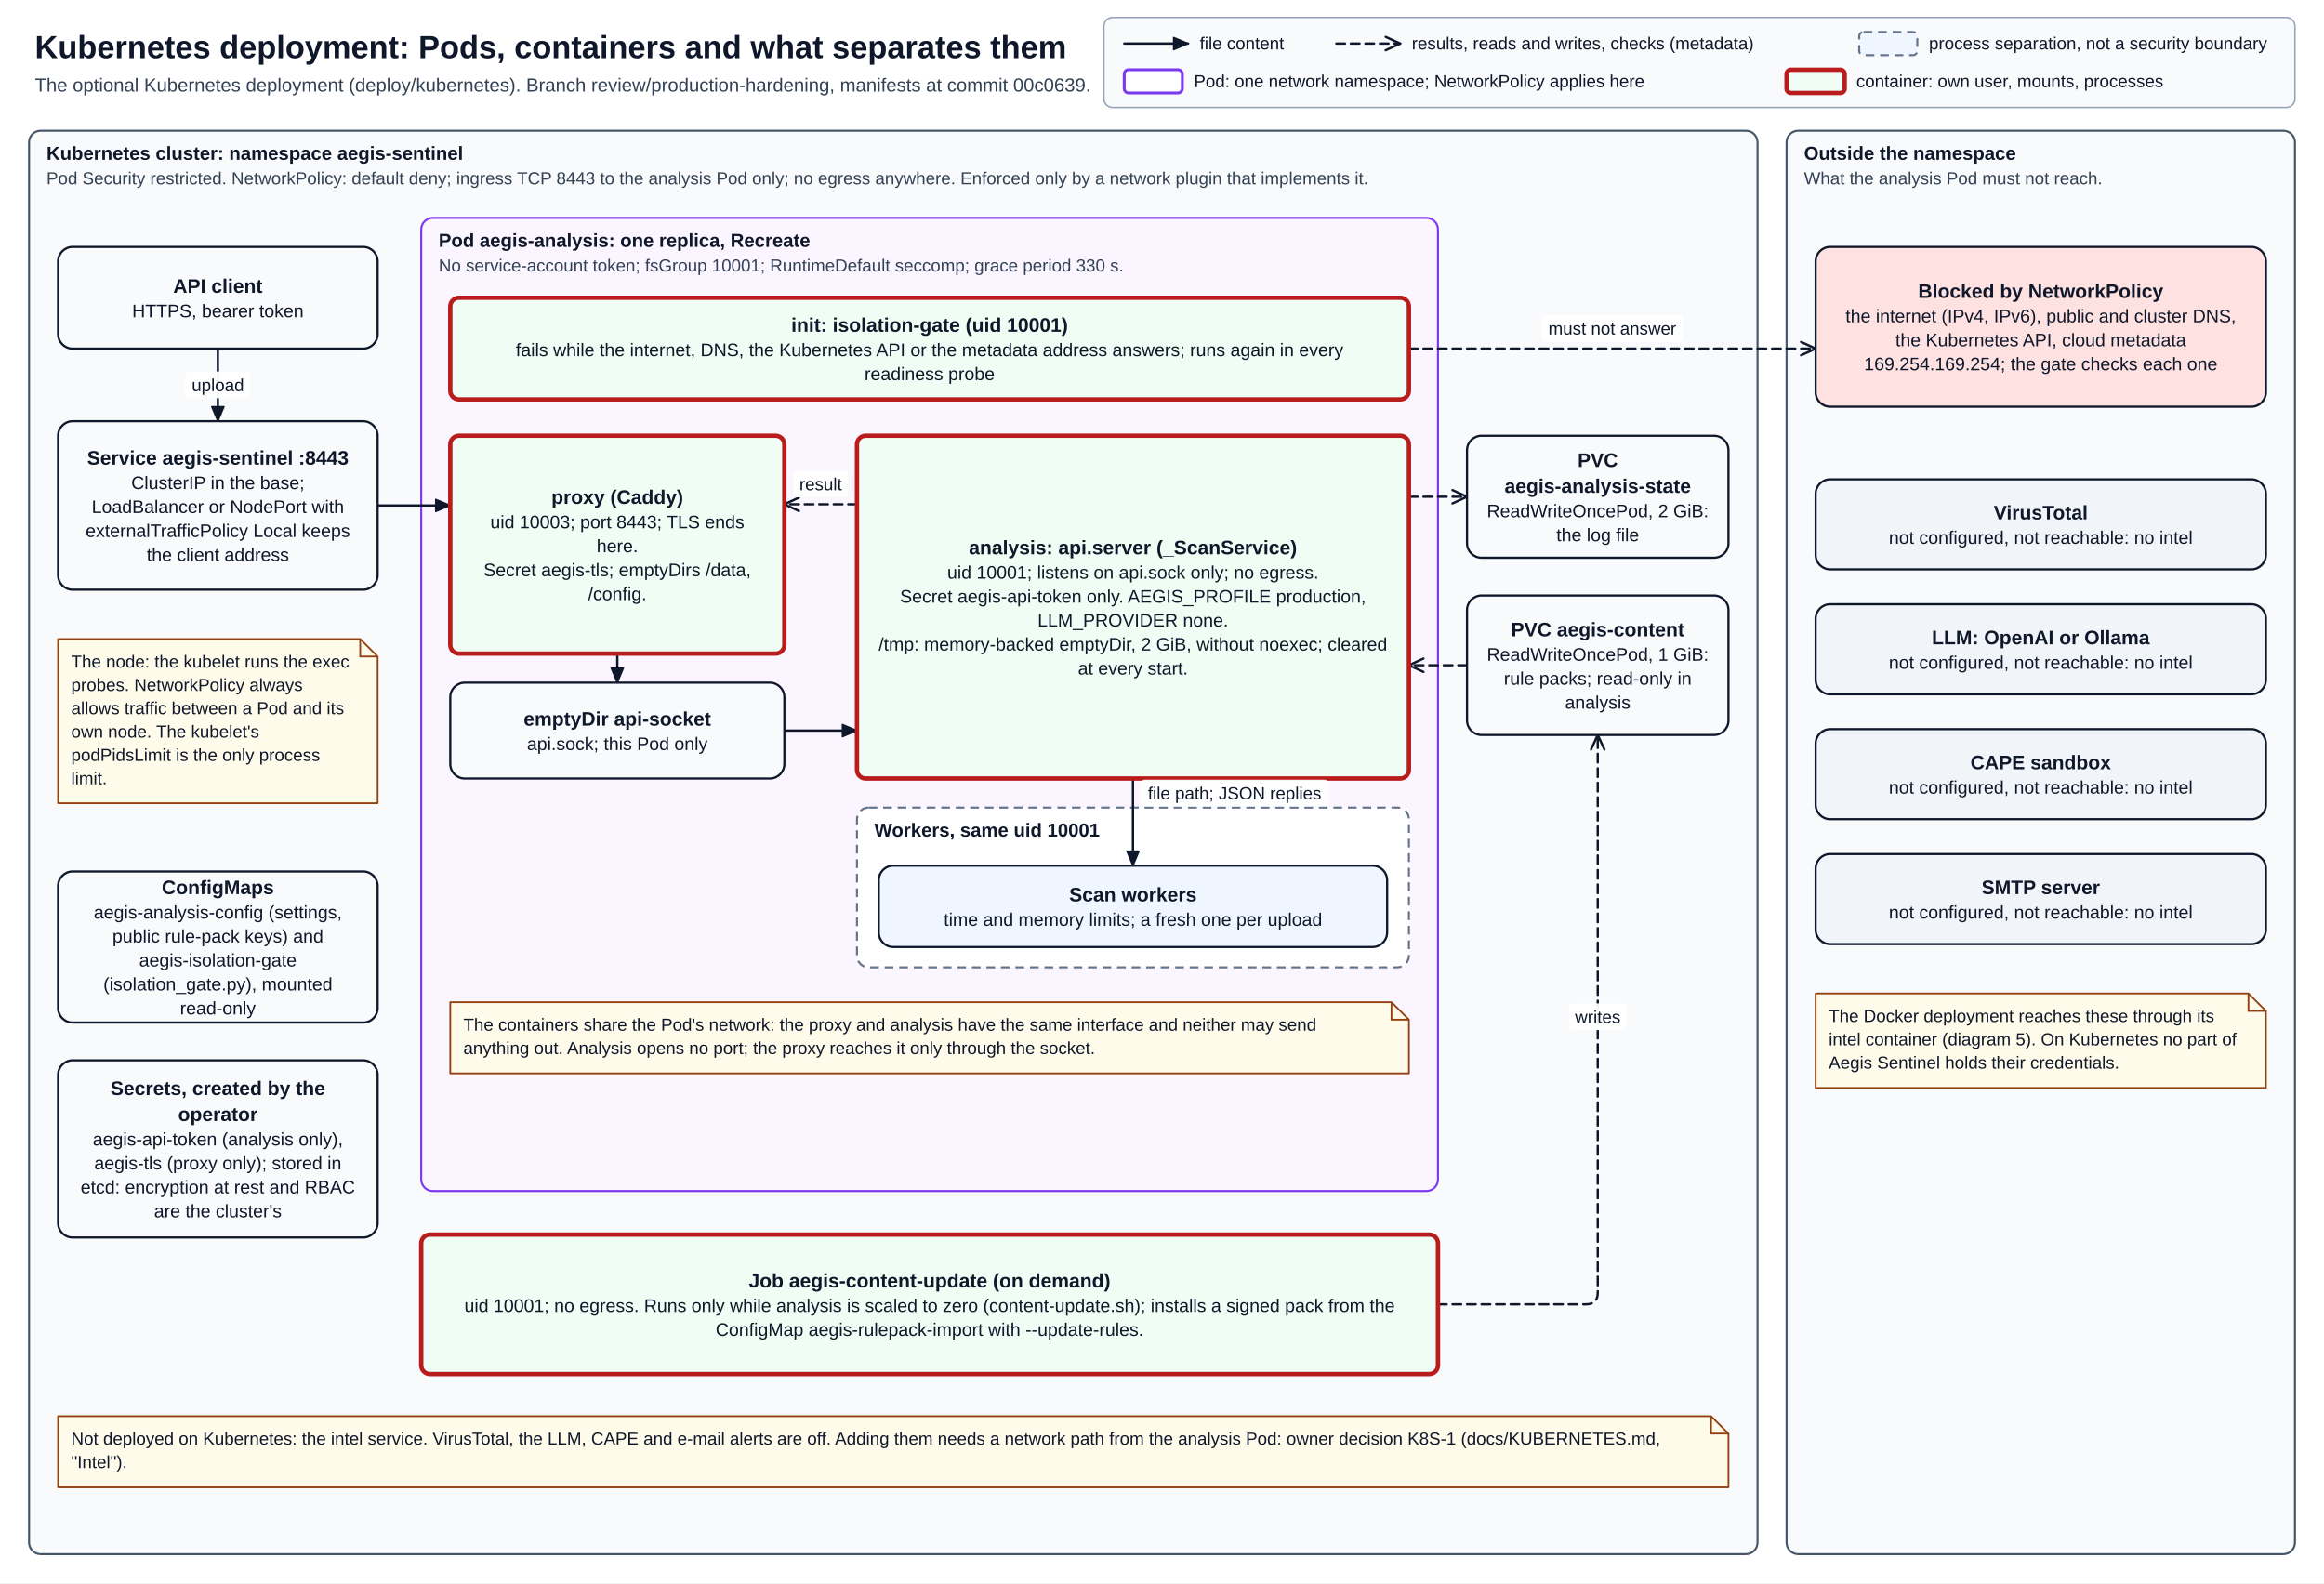
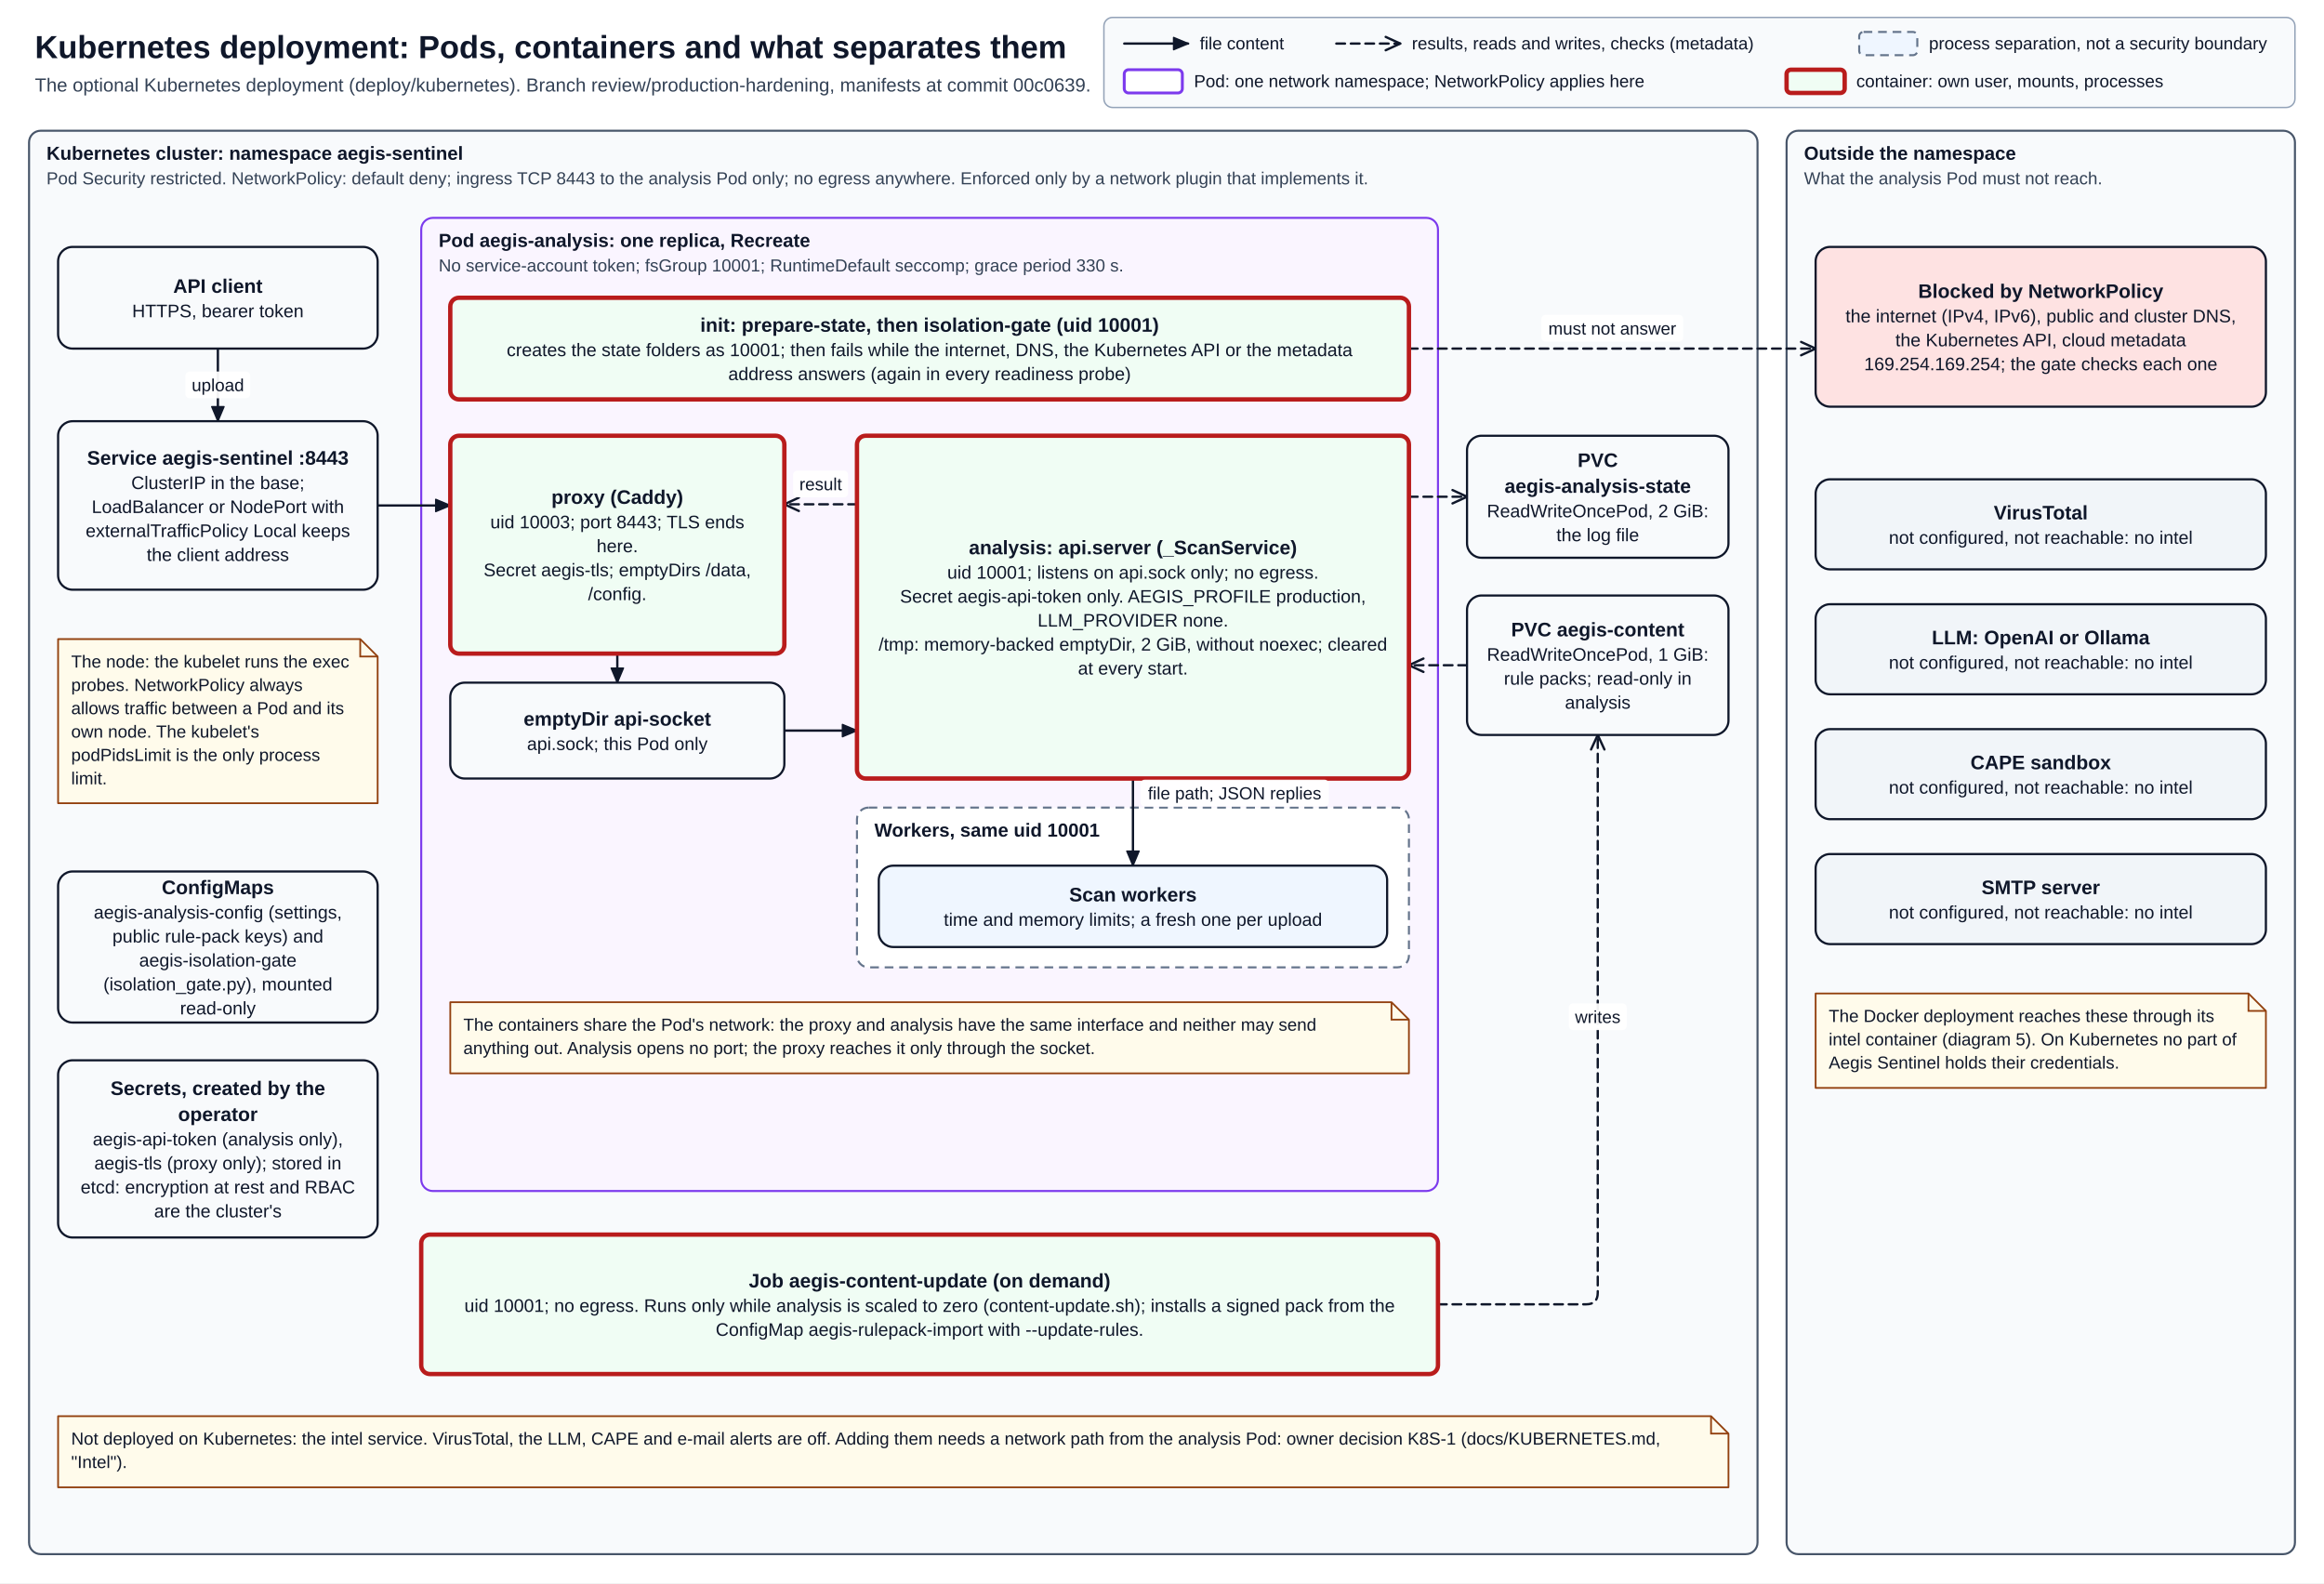
<svg xmlns="http://www.w3.org/2000/svg" id="d6" width="1600" height="1090" viewBox="0 0 1600 1090" role="img" aria-labelledby="d6-title d6-desc" font-family="Arial, Helvetica, 'Liberation Sans', sans-serif">
  <rect x="0" y="0" width="1600" height="1090" fill="#ffffff" />
  <g id="d6-frame">
    <rect x="760" y="12" width="820" height="62" fill="#f8fafc" rx="6" stroke="#94a3b8" stroke-width="1" />
    <rect x="1280" y="22" width="40" height="16" fill="#eff6ff" rx="3" stroke="#64748b" stroke-width="1.4" stroke-dasharray="6 4" />
    <rect x="774" y="48" width="40" height="16" fill="#ffffff" rx="3" stroke="#7c3aed" stroke-width="2" />
    <rect x="1230" y="48" width="40" height="16" fill="#f0fdf4" rx="3" stroke="#b91c1c" stroke-width="3" />
    <rect x="20" y="90" width="1190" height="980" fill="#f8fafc" rx="8" stroke="#475569" stroke-width="1.4" />
    <text x="32" y="110" font-size="13" fill="#0f172a" font-weight="700">Kubernetes cluster: namespace aegis-sentinel</text>
    <text x="32" y="126.9" font-size="12" fill="#334155">Pod Security restricted. NetworkPolicy: default deny; ingress TCP 8443 to the analysis Pod only; no egress anywhere. Enforced only by a network plugin that implements it.</text>
    <rect x="290" y="150" width="700" height="670" fill="#faf5ff" rx="8" stroke="#7c3aed" stroke-width="1.4" />
    <text x="302" y="170" font-size="13" fill="#0f172a" font-weight="700">Pod aegis-analysis: one replica, Recreate</text>
    <text x="302" y="186.9" font-size="12" fill="#334155">No service-account token; fsGroup 10001; RuntimeDefault seccomp; grace period 330 s.</text>
    <rect x="590" y="556" width="380" height="110" fill="#ffffff" rx="8" stroke="#64748b" stroke-width="1.4" stroke-dasharray="6 4" />
    <text x="602" y="576" font-size="13" fill="#0f172a" font-weight="700">Workers, same uid 10001</text>
    <rect x="1230" y="90" width="350" height="980" fill="#f8fafc" rx="8" stroke="#475569" stroke-width="1.4" />
    <text x="1242" y="110" font-size="13" fill="#0f172a" font-weight="700">Outside the namespace</text>
    <text x="1242" y="126.9" font-size="12" fill="#334155">What the analysis Pod must not reach.</text>
  </g>
  <g id="d6-edge">
    <path d="M774,30 L818,30" fill="none" stroke="#0f172a" stroke-width="1.6" stroke-linecap="round" stroke-linejoin="round" />
    <polygon points="818,30 808,34.2 808,25.8" fill="#0f172a" stroke="#0f172a" stroke-width="1" stroke-linejoin="round" />
    <path d="M920,30 L964,30" fill="none" stroke="#0f172a" stroke-width="1.6" stroke-linecap="round" stroke-linejoin="round" stroke-dasharray="6 4" />
    <polyline points="954,34.6 964,30 954,25.4" fill="none" stroke="#0f172a" stroke-width="1.6" stroke-linecap="round" stroke-linejoin="round" />
    <path d="M150,240 L150,290" fill="none" stroke="#0f172a" stroke-width="1.6" stroke-linecap="round" stroke-linejoin="round" />
    <polygon points="150,290 145.8,280 154.2,280" fill="#0f172a" stroke="#0f172a" stroke-width="1" stroke-linejoin="round" />
    <path d="M260,348 L310,348" fill="none" stroke="#0f172a" stroke-width="1.6" stroke-linecap="round" stroke-linejoin="round" />
    <polygon points="310,348 300,352.2 300,343.8" fill="#0f172a" stroke="#0f172a" stroke-width="1" stroke-linejoin="round" />
    <path d="M425,450 L425,470" fill="none" stroke="#0f172a" stroke-width="1.6" stroke-linecap="round" stroke-linejoin="round" />
    <polygon points="425,470 420.8,460 429.2,460" fill="#0f172a" stroke="#0f172a" stroke-width="1" stroke-linejoin="round" />
    <path d="M540,503 L590,503" fill="none" stroke="#0f172a" stroke-width="1.6" stroke-linecap="round" stroke-linejoin="round" />
    <polygon points="590,503 580,507.2 580,498.8" fill="#0f172a" stroke="#0f172a" stroke-width="1" stroke-linejoin="round" />
    <path d="M590,347.2 L540,347.2" fill="none" stroke="#0f172a" stroke-width="1.6" stroke-linecap="round" stroke-linejoin="round" stroke-dasharray="6 4" />
    <polyline points="550,342.6 540,347.2 550,351.8" fill="none" stroke="#0f172a" stroke-width="1.6" stroke-linecap="round" stroke-linejoin="round" />
    <path d="M780,536 L780,596" fill="none" stroke="#0f172a" stroke-width="1.6" stroke-linecap="round" stroke-linejoin="round" />
    <polygon points="780,596 775.8,586 784.2,586" fill="#0f172a" stroke="#0f172a" stroke-width="1" stroke-linejoin="round" />
    <path d="M970,342 L1010,342" fill="none" stroke="#0f172a" stroke-width="1.6" stroke-linecap="round" stroke-linejoin="round" stroke-dasharray="6 4" />
    <polyline points="1000,346.6 1010,342 1000,337.4" fill="none" stroke="#0f172a" stroke-width="1.6" stroke-linecap="round" stroke-linejoin="round" />
    <path d="M1010,458 L970,458" fill="none" stroke="#0f172a" stroke-width="1.6" stroke-linecap="round" stroke-linejoin="round" stroke-dasharray="6 4" />
    <polyline points="980,453.4 970,458 980,462.6" fill="none" stroke="#0f172a" stroke-width="1.6" stroke-linecap="round" stroke-linejoin="round" />
    <path d="M990,898 L1092,898 Q1100,898 1100,890 L1100,506" fill="none" stroke="#0f172a" stroke-width="1.6" stroke-linecap="round" stroke-linejoin="round" stroke-dasharray="6 4" />
    <polyline points="1104.6,516 1100,506 1095.4,516" fill="none" stroke="#0f172a" stroke-width="1.6" stroke-linecap="round" stroke-linejoin="round" />
    <path d="M970,240 L1250,240" fill="none" stroke="#0f172a" stroke-width="1.6" stroke-linecap="round" stroke-linejoin="round" stroke-dasharray="6 4" />
    <polyline points="1240,244.6 1250,240 1240,235.4" fill="none" stroke="#0f172a" stroke-width="1.6" stroke-linecap="round" stroke-linejoin="round" />
  </g>
  <g id="d6-node">
    <text x="826" y="34" font-size="12" fill="#0f172a">file content</text>
    <text x="972" y="34" font-size="12" fill="#0f172a">results, reads and writes, checks (metadata)</text>
    <text x="1328" y="34" font-size="12" fill="#0f172a">process separation, not a security boundary</text>
    <text x="822" y="60" font-size="12" fill="#0f172a">Pod: one network namespace; NetworkPolicy applies here</text>
    <text x="1278" y="60" font-size="12" fill="#0f172a">container: own user, mounts, processes</text>
    <rect x="40" y="170" width="220" height="70" fill="#f8fafc" rx="10" stroke="#0f172a" stroke-width="1.5" />
    <text x="150" y="201.6" font-size="13.5" fill="#0f172a" font-weight="700" text-anchor="middle">API client</text>
    <text x="150" y="218.4" font-size="12.5" fill="#0f172a" text-anchor="middle">HTTPS, bearer token</text>
    <rect x="40" y="290" width="220" height="116" fill="#f8fafc" rx="10" stroke="#0f172a" stroke-width="1.5" />
    <text x="150" y="319.9" font-size="13.5" fill="#0f172a" font-weight="700" text-anchor="middle">Service aegis-sentinel :8443</text>
    <text x="150" y="336.7" font-size="12.5" fill="#0f172a" text-anchor="middle">ClusterIP in the base;</text>
    <text x="150" y="353.2" font-size="12.5" fill="#0f172a" text-anchor="middle">LoadBalancer or NodePort with</text>
    <text x="150" y="369.7" font-size="12.5" fill="#0f172a" text-anchor="middle">externalTrafficPolicy Local keeps</text>
    <text x="150" y="386.2" font-size="12.5" fill="#0f172a" text-anchor="middle">the client address</text>
    <polygon points="40,440 248,440 260,452 260,553 40,553" fill="#fffbeb" stroke="#92400e" stroke-width="1.2" stroke-linejoin="round" />
    <polyline points="248,440 248,452 260,452" fill="none" stroke="#92400e" stroke-width="1.2" />
    <text x="49" y="459.6" font-size="12" fill="#0f172a">The node: the kubelet runs the exec</text>
    <text x="49" y="475.7" font-size="12" fill="#0f172a">probes. NetworkPolicy always</text>
    <text x="49" y="491.7" font-size="12" fill="#0f172a">allows traffic between a Pod and its</text>
    <text x="49" y="507.8" font-size="12" fill="#0f172a">own node. The kubelet's</text>
    <text x="49" y="523.9" font-size="12" fill="#0f172a">podPidsLimit is the only process</text>
    <text x="49" y="540" font-size="12" fill="#0f172a">limit.</text>
    <rect x="40" y="600" width="220" height="104" fill="#f8fafc" rx="10" stroke="#0f172a" stroke-width="1.5" />
    <text x="150" y="615.6" font-size="13.5" fill="#0f172a" font-weight="700" text-anchor="middle">ConfigMaps</text>
    <text x="150" y="632.4" font-size="12.5" fill="#0f172a" text-anchor="middle">aegis-analysis-config (settings,</text>
    <text x="150" y="648.9" font-size="12.5" fill="#0f172a" text-anchor="middle">public rule-pack keys) and</text>
    <text x="150" y="665.4" font-size="12.5" fill="#0f172a" text-anchor="middle">aegis-isolation-gate</text>
    <text x="150" y="681.9" font-size="12.5" fill="#0f172a" text-anchor="middle">(isolation_gate.py), mounted</text>
    <text x="150" y="698.4" font-size="12.5" fill="#0f172a" text-anchor="middle">read-only</text>
    <rect x="40" y="730" width="220" height="122" fill="#f8fafc" rx="10" stroke="#0f172a" stroke-width="1.5" />
    <text x="150" y="753.9" font-size="13.5" fill="#0f172a" font-weight="700" text-anchor="middle">Secrets, created by the</text>
    <text x="150" y="771.8" font-size="13.5" fill="#0f172a" font-weight="700" text-anchor="middle">operator</text>
    <text x="150" y="788.6" font-size="12.5" fill="#0f172a" text-anchor="middle">aegis-api-token (analysis only),</text>
    <text x="150" y="805.1" font-size="12.5" fill="#0f172a" text-anchor="middle">aegis-tls (proxy only); stored in</text>
    <text x="150" y="821.6" font-size="12.5" fill="#0f172a" text-anchor="middle">etcd: encryption at rest and RBAC</text>
    <text x="150" y="838.1" font-size="12.5" fill="#0f172a" text-anchor="middle">are the cluster's</text>
    <rect x="310" y="205" width="660" height="70" fill="#f0fdf4" rx="6" stroke="#b91c1c" stroke-width="3" />
-     <text x="640" y="228.4" font-size="13.5" fill="#0f172a" font-weight="700" text-anchor="middle">init: isolation-gate (uid 10001)</text>
-     <text x="640" y="245.2" font-size="12.5" fill="#0f172a" text-anchor="middle">fails while the internet, DNS, the Kubernetes API or the metadata address answers; runs again in every</text>
-     <text x="640" y="261.7" font-size="12.5" fill="#0f172a" text-anchor="middle">readiness probe</text>
+     <text x="640" y="228.4" font-size="13.5" fill="#0f172a" font-weight="700" text-anchor="middle">init: prepare-state, then isolation-gate (uid 10001)</text>
+     <text x="640" y="245.2" font-size="12.5" fill="#0f172a" text-anchor="middle">creates the state folders as 10001; then fails while the internet, DNS, the Kubernetes API or the metadata</text>
+     <text x="640" y="261.7" font-size="12.5" fill="#0f172a" text-anchor="middle">address answers (again in every readiness probe)</text>
    <rect x="310" y="300" width="230" height="150" fill="#f0fdf4" rx="6" stroke="#b91c1c" stroke-width="3" />
    <text x="425" y="346.9" font-size="13.5" fill="#0f172a" font-weight="700" text-anchor="middle">proxy (Caddy)</text>
    <text x="425" y="363.7" font-size="12.5" fill="#0f172a" text-anchor="middle">uid 10003; port 8443; TLS ends</text>
    <text x="425" y="380.2" font-size="12.5" fill="#0f172a" text-anchor="middle">here.</text>
    <text x="425" y="396.7" font-size="12.5" fill="#0f172a" text-anchor="middle">Secret aegis-tls; emptyDirs /data,</text>
    <text x="425" y="413.2" font-size="12.5" fill="#0f172a" text-anchor="middle">/config.</text>
    <rect x="310" y="470" width="230" height="66" fill="#f8fafc" rx="10" stroke="#0f172a" stroke-width="1.5" />
    <text x="425" y="499.6" font-size="13.5" fill="#0f172a" font-weight="700" text-anchor="middle">emptyDir api-socket</text>
    <text x="425" y="516.4" font-size="12.5" fill="#0f172a" text-anchor="middle">api.sock; this Pod only</text>
    <rect x="590" y="300" width="380" height="236" fill="#f0fdf4" rx="6" stroke="#b91c1c" stroke-width="3" />
    <text x="780" y="381.6" font-size="13.5" fill="#0f172a" font-weight="700" text-anchor="middle">analysis: api.server (_ScanService)</text>
    <text x="780" y="398.4" font-size="12.5" fill="#0f172a" text-anchor="middle">uid 10001; listens on api.sock only; no egress.</text>
    <text x="780" y="414.9" font-size="12.5" fill="#0f172a" text-anchor="middle">Secret aegis-api-token only. AEGIS_PROFILE production,</text>
    <text x="780" y="431.4" font-size="12.5" fill="#0f172a" text-anchor="middle">LLM_PROVIDER none.</text>
    <text x="780" y="447.9" font-size="12.5" fill="#0f172a" text-anchor="middle">/tmp: memory-backed emptyDir, 2 GiB, without noexec; cleared</text>
    <text x="780" y="464.4" font-size="12.5" fill="#0f172a" text-anchor="middle">at every start.</text>
    <rect x="605" y="596" width="350" height="56" fill="#eff6ff" rx="10" stroke="#0f172a" stroke-width="1.5" />
    <text x="780" y="620.6" font-size="13.5" fill="#0f172a" font-weight="700" text-anchor="middle">Scan workers</text>
    <text x="780" y="637.4" font-size="12.5" fill="#0f172a" text-anchor="middle">time and memory limits; a fresh one per upload</text>
    <polygon points="310,690 958,690 970,702 970,739 310,739" fill="#fffbeb" stroke="#92400e" stroke-width="1.2" stroke-linejoin="round" />
    <polyline points="958,690 958,702 970,702" fill="none" stroke="#92400e" stroke-width="1.2" />
    <text x="319" y="709.6" font-size="12" fill="#0f172a">The containers share the Pod's network: the proxy and analysis have the same interface and neither may send</text>
    <text x="319" y="725.7" font-size="12" fill="#0f172a">anything out. Analysis opens no port; the proxy reaches it only through the socket.</text>
    <rect x="1010" y="300" width="180" height="84" fill="#f8fafc" rx="10" stroke="#0f172a" stroke-width="1.5" />
    <text x="1100" y="321.5" font-size="13.5" fill="#0f172a" font-weight="700" text-anchor="middle">PVC</text>
    <text x="1100" y="339.3" font-size="13.5" fill="#0f172a" font-weight="700" text-anchor="middle">aegis-analysis-state</text>
    <text x="1100" y="356.1" font-size="12.5" fill="#0f172a" text-anchor="middle">ReadWriteOncePod, 2 GiB:</text>
    <text x="1100" y="372.6" font-size="12.5" fill="#0f172a" text-anchor="middle">the log file</text>
    <rect x="1010" y="410" width="180" height="96" fill="#f8fafc" rx="10" stroke="#0f172a" stroke-width="1.5" />
    <text x="1100" y="438.1" font-size="13.5" fill="#0f172a" font-weight="700" text-anchor="middle">PVC aegis-content</text>
    <text x="1100" y="454.9" font-size="12.5" fill="#0f172a" text-anchor="middle">ReadWriteOncePod, 1 GiB:</text>
    <text x="1100" y="471.4" font-size="12.5" fill="#0f172a" text-anchor="middle">rule packs; read-only in</text>
    <text x="1100" y="487.9" font-size="12.5" fill="#0f172a" text-anchor="middle">analysis</text>
    <rect x="290" y="850" width="700" height="96" fill="#f0fdf4" rx="6" stroke="#b91c1c" stroke-width="3" />
    <text x="640" y="886.4" font-size="13.5" fill="#0f172a" font-weight="700" text-anchor="middle">Job aegis-content-update (on demand)</text>
    <text x="640" y="903.2" font-size="12.5" fill="#0f172a" text-anchor="middle">uid 10001; no egress. Runs only while analysis is scaled to zero (content-update.sh); installs a signed pack from the</text>
    <text x="640" y="919.7" font-size="12.5" fill="#0f172a" text-anchor="middle">ConfigMap aegis-rulepack-import with --update-rules.</text>
    <polygon points="40,975 1178,975 1190,987 1190,1024 40,1024" fill="#fffbeb" stroke="#92400e" stroke-width="1.2" stroke-linejoin="round" />
    <polyline points="1178,975 1178,987 1190,987" fill="none" stroke="#92400e" stroke-width="1.2" />
    <text x="49" y="994.6" font-size="12" fill="#0f172a">Not deployed on Kubernetes: the intel service. VirusTotal, the LLM, CAPE and e-mail alerts are off. Adding them needs a network path from the analysis Pod: owner decision K8S-1 (docs/KUBERNETES.md,</text>
    <text x="49" y="1010.7" font-size="12" fill="#0f172a">"Intel").</text>
    <rect x="1250" y="170" width="310" height="110" fill="#fee2e2" rx="10" stroke="#0f172a" stroke-width="1.5" />
    <text x="1405" y="205.1" font-size="13.5" fill="#0f172a" font-weight="700" text-anchor="middle">Blocked by NetworkPolicy</text>
    <text x="1405" y="221.9" font-size="12.5" fill="#0f172a" text-anchor="middle">the internet (IPv4, IPv6), public and cluster DNS,</text>
    <text x="1405" y="238.4" font-size="12.5" fill="#0f172a" text-anchor="middle">the Kubernetes API, cloud metadata</text>
    <text x="1405" y="254.9" font-size="12.5" fill="#0f172a" text-anchor="middle">169.254.169.254; the gate checks each one</text>
    <rect x="1250" y="330" width="310" height="62" fill="#f1f5f9" rx="10" stroke="#0f172a" stroke-width="1.5" />
    <text x="1405" y="357.6" font-size="13.5" fill="#0f172a" font-weight="700" text-anchor="middle">VirusTotal</text>
    <text x="1405" y="374.4" font-size="12.5" fill="#0f172a" text-anchor="middle">not configured, not reachable: no intel</text>
    <rect x="1250" y="416" width="310" height="62" fill="#f1f5f9" rx="10" stroke="#0f172a" stroke-width="1.5" />
    <text x="1405" y="443.6" font-size="13.5" fill="#0f172a" font-weight="700" text-anchor="middle">LLM: OpenAI or Ollama</text>
    <text x="1405" y="460.4" font-size="12.5" fill="#0f172a" text-anchor="middle">not configured, not reachable: no intel</text>
    <rect x="1250" y="502" width="310" height="62" fill="#f1f5f9" rx="10" stroke="#0f172a" stroke-width="1.5" />
    <text x="1405" y="529.6" font-size="13.5" fill="#0f172a" font-weight="700" text-anchor="middle">CAPE sandbox</text>
    <text x="1405" y="546.4" font-size="12.5" fill="#0f172a" text-anchor="middle">not configured, not reachable: no intel</text>
    <rect x="1250" y="588" width="310" height="62" fill="#f1f5f9" rx="10" stroke="#0f172a" stroke-width="1.5" />
    <text x="1405" y="615.6" font-size="13.5" fill="#0f172a" font-weight="700" text-anchor="middle">SMTP server</text>
    <text x="1405" y="632.4" font-size="12.5" fill="#0f172a" text-anchor="middle">not configured, not reachable: no intel</text>
    <polygon points="1250,684 1548,684 1560,696 1560,749 1250,749" fill="#fffbeb" stroke="#92400e" stroke-width="1.2" stroke-linejoin="round" />
    <polyline points="1548,684 1548,696 1560,696" fill="none" stroke="#92400e" stroke-width="1.2" />
    <text x="1259" y="703.6" font-size="12" fill="#0f172a">The Docker deployment reaches these through its</text>
    <text x="1259" y="719.7" font-size="12" fill="#0f172a">intel container (diagram 5). On Kubernetes no part of</text>
    <text x="1259" y="735.7" font-size="12" fill="#0f172a">Aegis Sentinel holds their credentials.</text>
  </g>
  <g id="d6-label">
    <rect x="127.6" y="255.8" width="44.7" height="18.4" rx="3" fill="#ffffff" fill-opacity="0.94" stroke="none" />
    <text x="150" y="269.3" font-size="12" fill="#0f172a" text-anchor="middle">upload</text>
    <rect x="546" y="324" width="37.9" height="18.4" rx="3" fill="#ffffff" fill-opacity="0.94" stroke="none" />
    <text x="565" y="337.5" font-size="12" fill="#0f172a" text-anchor="middle">result</text>
    <rect x="785.1" y="536.8" width="129.8" height="18.4" rx="3" fill="#ffffff" fill-opacity="0.94" stroke="none" />
    <text x="850" y="550.3" font-size="12" fill="#0f172a" text-anchor="middle">file path; JSON replies</text>
    <rect x="1080" y="690.8" width="40" height="18.4" rx="3" fill="#ffffff" fill-opacity="0.94" stroke="none" />
    <text x="1100" y="704.3" font-size="12" fill="#0f172a" text-anchor="middle">writes</text>
    <rect x="1061.1" y="216.8" width="97.8" height="18.4" rx="3" fill="#ffffff" fill-opacity="0.94" stroke="none" />
    <text x="1110" y="230.3" font-size="12" fill="#0f172a" text-anchor="middle">must not answer</text>
  </g>
  <g id="d6-front">
    <text x="24" y="40" font-size="22" fill="#0f172a" font-weight="700">Kubernetes deployment: Pods, containers and what separates them</text>
    <text x="24" y="63" font-size="13" fill="#334155">The optional Kubernetes deployment (deploy/kubernetes). Branch review/production-hardening, manifests at commit 00c0639.</text>
  </g>
</svg>
